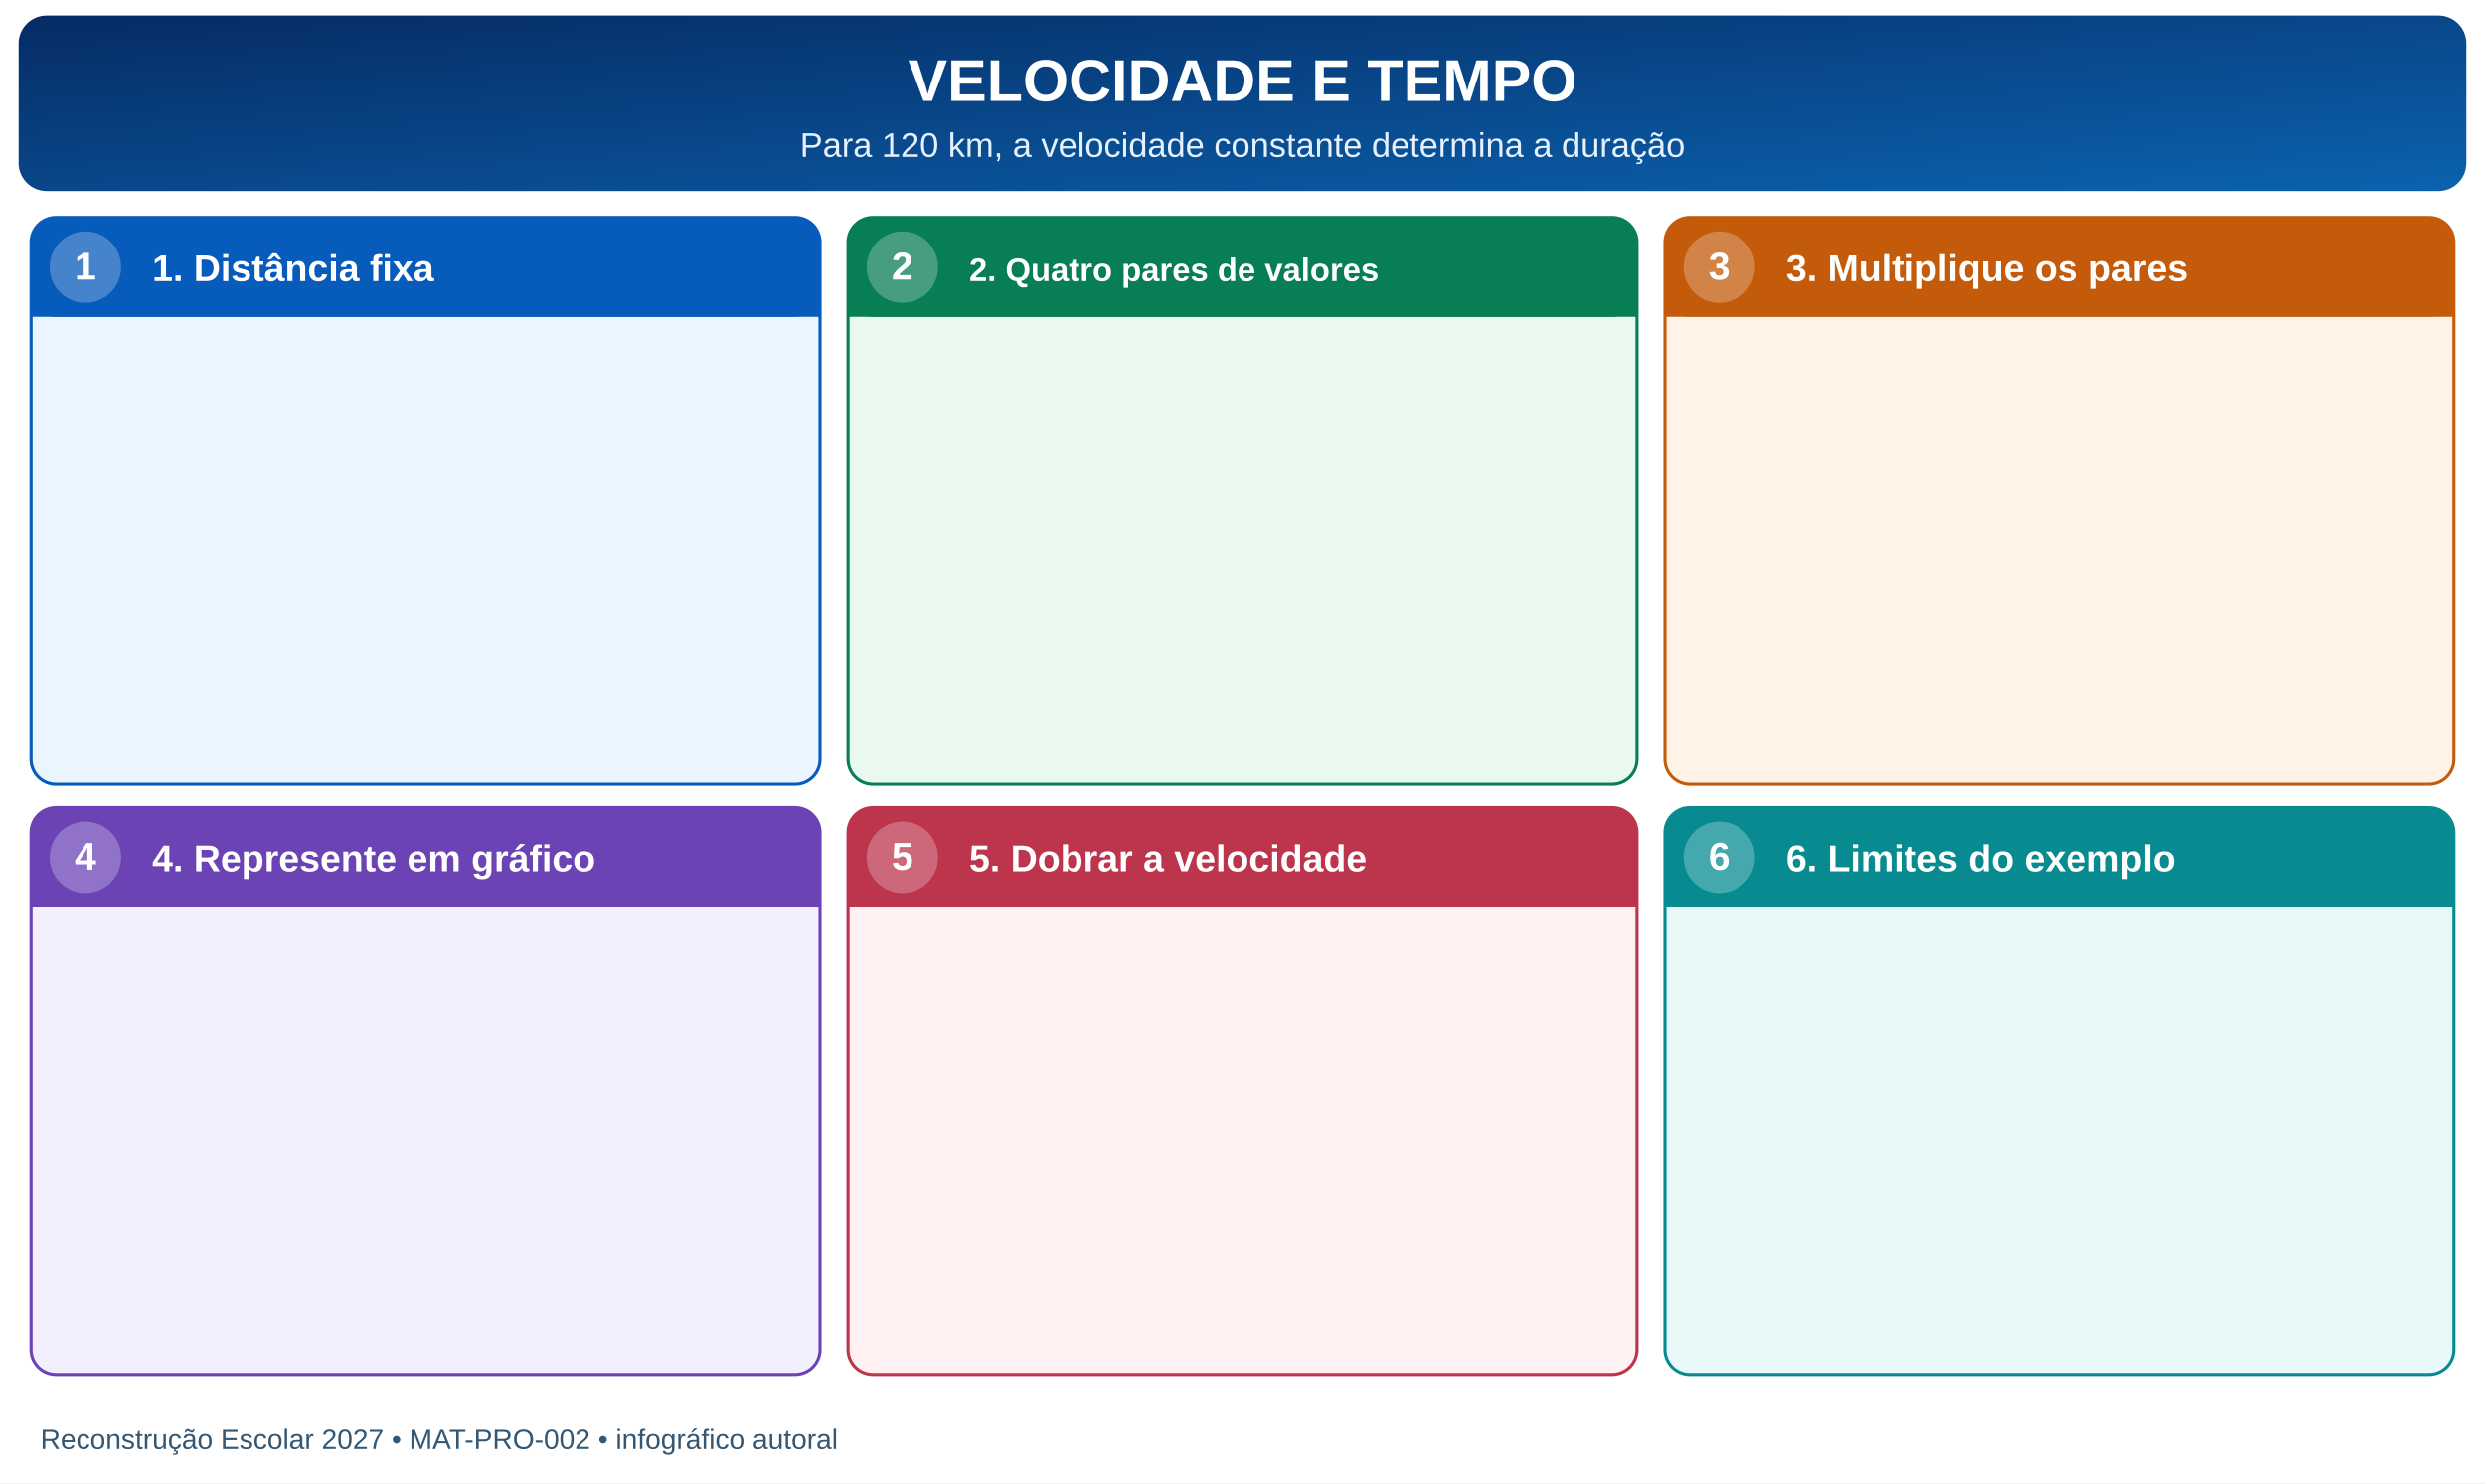
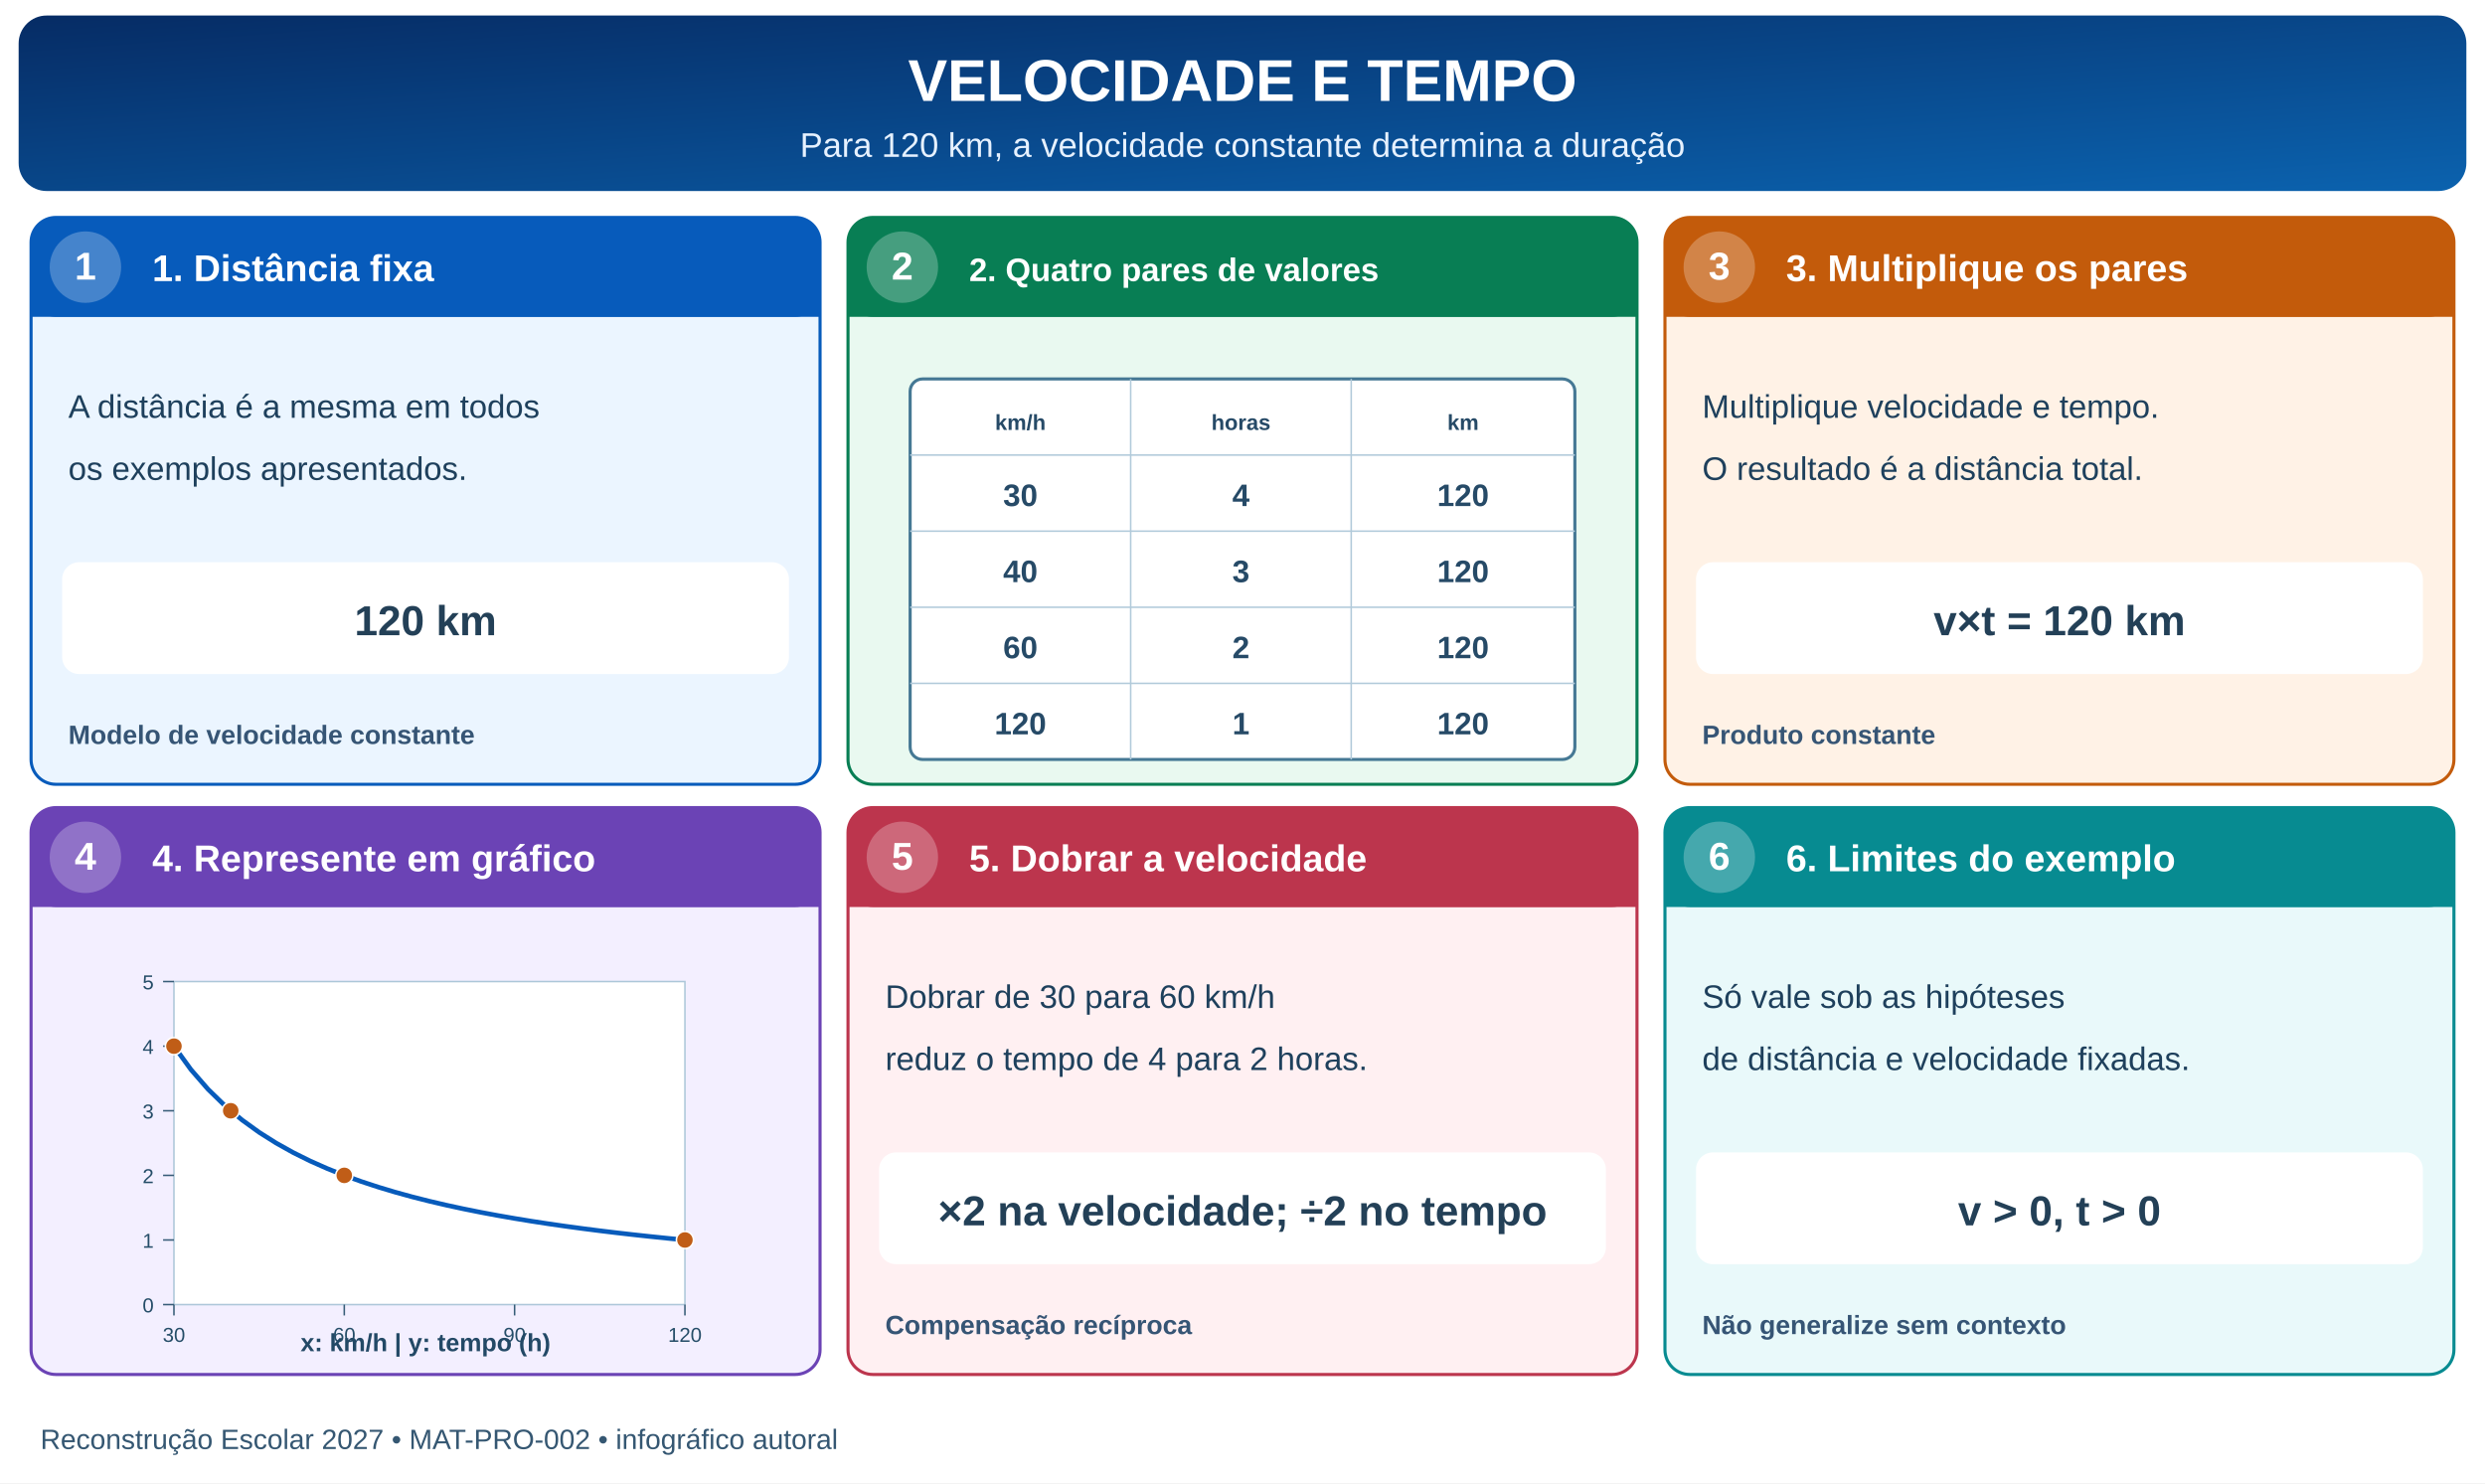
<svg xmlns="http://www.w3.org/2000/svg" viewBox="0 0 1600 955" role="img" aria-labelledby="title desc">
  <defs>
    <linearGradient id="hd" x1="0" y1="0" x2="1" y2="1">
      <stop offset="0" stop-color="#062c65" />
      <stop offset="1" stop-color="#0b62ae" />
    </linearGradient>
  </defs>
  <rect width="1600" height="955" fill="#fff" />
  <rect x="12" y="10" width="1576" height="113" rx="18" fill="url(#hd)" />
  <text x="800" y="65" text-anchor="middle" font-family="Arial,DejaVu Sans,sans-serif" font-size="38" font-weight="700" fill="#fff">VELOCIDADE E TEMPO</text>
  <text x="800" y="101" text-anchor="middle" font-family="Arial,DejaVu Sans,sans-serif" font-size="22" font-weight="400" fill="#e6f1ff">Para 120 km, a velocidade constante determina a duração</text>
  <rect x="20" y="140" width="508" height="365" rx="16" fill="#ebf5ff" stroke="#075bbb" stroke-width="2" />
  <rect x="20" y="140" width="508" height="64" rx="16" fill="#075bbb" />
  <rect x="20" y="186" width="508" height="18" fill="#075bbb" />
  <circle cx="55" cy="172" r="23" fill="#fff" opacity=".25" />
  <text x="55" y="180" text-anchor="middle" font-family="Arial,DejaVu Sans,sans-serif" font-size="25" font-weight="700" fill="#fff">1</text>
  <text x="98" y="181" text-anchor="start" font-family="Arial,DejaVu Sans,sans-serif" font-size="24" font-weight="700" fill="#fff">1. Distância fixa</text>
  <rect x="546" y="140" width="508" height="365" rx="16" fill="#e9f9f0" stroke="#087e54" stroke-width="2" />
  <rect x="546" y="140" width="508" height="64" rx="16" fill="#087e54" />
  <rect x="546" y="186" width="508" height="18" fill="#087e54" />
  <circle cx="581" cy="172" r="23" fill="#fff" opacity=".25" />
  <text x="581" y="180" text-anchor="middle" font-family="Arial,DejaVu Sans,sans-serif" font-size="25" font-weight="700" fill="#fff">2</text>
  <text x="624" y="181" text-anchor="start" font-family="Arial,DejaVu Sans,sans-serif" font-size="21" font-weight="700" fill="#fff">2. Quatro pares de valores</text>
  <rect x="1072" y="140" width="508" height="365" rx="16" fill="#fff2e6" stroke="#c35b0b" stroke-width="2" />
  <rect x="1072" y="140" width="508" height="64" rx="16" fill="#c35b0b" />
  <rect x="1072" y="186" width="508" height="18" fill="#c35b0b" />
  <circle cx="1107" cy="172" r="23" fill="#fff" opacity=".25" />
  <text x="1107" y="180" text-anchor="middle" font-family="Arial,DejaVu Sans,sans-serif" font-size="25" font-weight="700" fill="#fff">3</text>
  <text x="1150" y="181" text-anchor="start" font-family="Arial,DejaVu Sans,sans-serif" font-size="24" font-weight="700" fill="#fff">3. Multiplique os pares</text>
  <rect x="20" y="520" width="508" height="365" rx="16" fill="#f3efff" stroke="#6b43b5" stroke-width="2" />
  <rect x="20" y="520" width="508" height="64" rx="16" fill="#6b43b5" />
  <rect x="20" y="566" width="508" height="18" fill="#6b43b5" />
  <circle cx="55" cy="552" r="23" fill="#fff" opacity=".25" />
  <text x="55" y="560" text-anchor="middle" font-family="Arial,DejaVu Sans,sans-serif" font-size="25" font-weight="700" fill="#fff">4</text>
  <text x="98" y="561" text-anchor="start" font-family="Arial,DejaVu Sans,sans-serif" font-size="24" font-weight="700" fill="#fff">4. Represente em gráfico</text>
  <rect x="546" y="520" width="508" height="365" rx="16" fill="#fff0f2" stroke="#bc354d" stroke-width="2" />
  <rect x="546" y="520" width="508" height="64" rx="16" fill="#bc354d" />
  <rect x="546" y="566" width="508" height="18" fill="#bc354d" />
  <circle cx="581" cy="552" r="23" fill="#fff" opacity=".25" />
  <text x="581" y="560" text-anchor="middle" font-family="Arial,DejaVu Sans,sans-serif" font-size="25" font-weight="700" fill="#fff">5</text>
  <text x="624" y="561" text-anchor="start" font-family="Arial,DejaVu Sans,sans-serif" font-size="24" font-weight="700" fill="#fff">5. Dobrar a velocidade</text>
  <rect x="1072" y="520" width="508" height="365" rx="16" fill="#e9f9fa" stroke="#078b91" stroke-width="2" />
  <rect x="1072" y="520" width="508" height="64" rx="16" fill="#078b91" />
  <rect x="1072" y="566" width="508" height="18" fill="#078b91" />
  <circle cx="1107" cy="552" r="23" fill="#fff" opacity=".25" />
  <text x="1107" y="560" text-anchor="middle" font-family="Arial,DejaVu Sans,sans-serif" font-size="25" font-weight="700" fill="#fff">6</text>
  <text x="1150" y="561" text-anchor="start" font-family="Arial,DejaVu Sans,sans-serif" font-size="24" font-weight="700" fill="#fff">6. Limites do exemplo</text>
  <text x="26" y="933" text-anchor="start" font-family="Arial,DejaVu Sans,sans-serif" font-size="18" font-weight="400" fill="#355772">Reconstrução Escolar 2027 • MAT-PRO-002 • infográfico autoral</text>
+   <text x="44" y="269" font-family="Arial,DejaVu Sans,sans-serif" font-size="21" text-anchor="start" font-weight="400" fill="#1e405c">A distância é a mesma em todos</text>
+   <text x="44" y="309" font-family="Arial,DejaVu Sans,sans-serif" font-size="21" text-anchor="start" font-weight="400" fill="#1e405c">os exemplos apresentados.</text>
+   <rect x="40" y="362" width="468" height="72" rx="11" fill="#fff" />
+   <text x="274" y="409" font-family="Arial,DejaVu Sans,sans-serif" font-size="27" text-anchor="middle" font-weight="700" fill="#234057">120 km</text>
+   <text x="44" y="479" font-family="Arial,DejaVu Sans,sans-serif" font-size="17" text-anchor="start" font-weight="700" fill="#365575">Modelo de velocidade constante</text>
+   <rect x="586" y="244" width="428" height="245" rx="8" fill="#fff" stroke="#457894" stroke-width="2" />
+   <line x1="728" y1="244" x2="728" y2="489" stroke="#b1cada" />
+   <line x1="870" y1="244" x2="870" y2="489" stroke="#b1cada" />
+   <line x1="586" y1="293" x2="1014" y2="293" stroke="#b1cada" />
+   <line x1="586" y1="342" x2="1014" y2="342" stroke="#b1cada" />
+   <line x1="586" y1="391" x2="1014" y2="391" stroke="#b1cada" />
+   <line x1="586" y1="440" x2="1014" y2="440" stroke="#b1cada" />
+   <text x="657" y="276.83" font-family="Arial,DejaVu Sans,sans-serif" font-size="14" text-anchor="middle" font-weight="700" fill="#264a67">km/h</text>
+   <text x="799" y="276.83" font-family="Arial,DejaVu Sans,sans-serif" font-size="14" text-anchor="middle" font-weight="700" fill="#264a67">horas</text>
+   <text x="942" y="276.83" font-family="Arial,DejaVu Sans,sans-serif" font-size="14" text-anchor="middle" font-weight="700" fill="#264a67">km</text>
+   <text x="657" y="325.83" font-family="Arial,DejaVu Sans,sans-serif" font-size="20" text-anchor="middle" font-weight="600" fill="#264a67">30</text>
+   <text x="799" y="325.83" font-family="Arial,DejaVu Sans,sans-serif" font-size="20" text-anchor="middle" font-weight="600" fill="#264a67">4</text>
+   <text x="942" y="325.83" font-family="Arial,DejaVu Sans,sans-serif" font-size="20" text-anchor="middle" font-weight="600" fill="#264a67">120</text>
+   <text x="657" y="374.83" font-family="Arial,DejaVu Sans,sans-serif" font-size="20" text-anchor="middle" font-weight="600" fill="#264a67">40</text>
+   <text x="799" y="374.83" font-family="Arial,DejaVu Sans,sans-serif" font-size="20" text-anchor="middle" font-weight="600" fill="#264a67">3</text>
+   <text x="942" y="374.83" font-family="Arial,DejaVu Sans,sans-serif" font-size="20" text-anchor="middle" font-weight="600" fill="#264a67">120</text>
+   <text x="657" y="423.83" font-family="Arial,DejaVu Sans,sans-serif" font-size="20" text-anchor="middle" font-weight="600" fill="#264a67">60</text>
+   <text x="799" y="423.83" font-family="Arial,DejaVu Sans,sans-serif" font-size="20" text-anchor="middle" font-weight="600" fill="#264a67">2</text>
+   <text x="942" y="423.83" font-family="Arial,DejaVu Sans,sans-serif" font-size="20" text-anchor="middle" font-weight="600" fill="#264a67">120</text>
+   <text x="657" y="472.83" font-family="Arial,DejaVu Sans,sans-serif" font-size="20" text-anchor="middle" font-weight="600" fill="#264a67">120</text>
+   <text x="799" y="472.83" font-family="Arial,DejaVu Sans,sans-serif" font-size="20" text-anchor="middle" font-weight="600" fill="#264a67">1</text>
+   <text x="942" y="472.83" font-family="Arial,DejaVu Sans,sans-serif" font-size="20" text-anchor="middle" font-weight="600" fill="#264a67">120</text>
+   <text x="1096" y="269" font-family="Arial,DejaVu Sans,sans-serif" font-size="21" text-anchor="start" font-weight="400" fill="#1e405c">Multiplique velocidade e tempo.</text>
+   <text x="1096" y="309" font-family="Arial,DejaVu Sans,sans-serif" font-size="21" text-anchor="start" font-weight="400" fill="#1e405c">O resultado é a distância total.</text>
+   <rect x="1092" y="362" width="468" height="72" rx="11" fill="#fff" />
+   <text x="1326" y="409" font-family="Arial,DejaVu Sans,sans-serif" font-size="27" text-anchor="middle" font-weight="700" fill="#234057">v×t = 120 km</text>
+   <text x="1096" y="479" font-family="Arial,DejaVu Sans,sans-serif" font-size="17" text-anchor="start" font-weight="700" fill="#365575">Produto constante</text>
+   <rect x="112" y="632" width="329" height="208" fill="#fff" stroke="#adc7d9" />
+   <line x1="112" y1="840" x2="112" y2="847" stroke="#385d78" />
+   <text x="112" y="864" font-family="Arial,DejaVu Sans,sans-serif" font-size="13" text-anchor="middle" font-weight="500" fill="#254d68">30</text>
+   <line x1="221.667" y1="840" x2="221.667" y2="847" stroke="#385d78" />
+   <text x="221.667" y="864" font-family="Arial,DejaVu Sans,sans-serif" font-size="13" text-anchor="middle" font-weight="500" fill="#254d68">60</text>
+   <line x1="331.333" y1="840" x2="331.333" y2="847" stroke="#385d78" />
+   <text x="331.333" y="864" font-family="Arial,DejaVu Sans,sans-serif" font-size="13" text-anchor="middle" font-weight="500" fill="#254d68">90</text>
+   <line x1="441" y1="840" x2="441" y2="847" stroke="#385d78" />
+   <text x="441" y="864" font-family="Arial,DejaVu Sans,sans-serif" font-size="13" text-anchor="middle" font-weight="500" fill="#254d68">120</text>
+   <line x1="105" y1="840" x2="112" y2="840" stroke="#385d78" />
+   <text x="99" y="845" font-family="Arial,DejaVu Sans,sans-serif" font-size="13" text-anchor="end" font-weight="500" fill="#254d68">0</text>
+   <line x1="105" y1="798.4" x2="112" y2="798.4" stroke="#385d78" />
+   <text x="99" y="803.4" font-family="Arial,DejaVu Sans,sans-serif" font-size="13" text-anchor="end" font-weight="500" fill="#254d68">1</text>
+   <line x1="105" y1="756.8" x2="112" y2="756.8" stroke="#385d78" />
+   <text x="99" y="761.8" font-family="Arial,DejaVu Sans,sans-serif" font-size="13" text-anchor="end" font-weight="500" fill="#254d68">2</text>
+   <line x1="105" y1="715.2" x2="112" y2="715.2" stroke="#385d78" />
+   <text x="99" y="720.2" font-family="Arial,DejaVu Sans,sans-serif" font-size="13" text-anchor="end" font-weight="500" fill="#254d68">3</text>
+   <line x1="105" y1="673.6" x2="112" y2="673.6" stroke="#385d78" />
+   <text x="99" y="678.6" font-family="Arial,DejaVu Sans,sans-serif" font-size="13" text-anchor="end" font-weight="500" fill="#254d68">4</text>
+   <line x1="105" y1="632" x2="112" y2="632" stroke="#385d78" />
+   <text x="99" y="637" font-family="Arial,DejaVu Sans,sans-serif" font-size="13" text-anchor="end" font-weight="500" fill="#254d68">5</text>
+   <polyline points="112,673.6 122.967,688.727 133.933,701.333 144.9,712 155.867,721.143 166.833,729.067 177.8,736 188.767,742.118 199.733,747.556 210.7,752.421 221.667,756.8 232.633,760.762 243.6,764.364 254.567,767.652 265.533,770.667 276.5,773.44 287.467,776 298.433,778.37 309.4,780.571 320.367,782.621 331.333,784.533 342.3,786.323 353.267,788 364.233,789.576 375.2,791.059 386.167,792.457 397.133,793.778 408.1,795.027 419.067,796.211 430.033,797.333 441,798.4" fill="none" stroke="#075bbb" stroke-width="3" />
+   <circle cx="112" cy="673.6" r="5.5" fill="#c05d17" stroke="#fff" />
+   <circle cx="148.556" cy="715.2" r="5.5" fill="#c05d17" stroke="#fff" />
+   <circle cx="221.667" cy="756.8" r="5.5" fill="#c05d17" stroke="#fff" />
+   <circle cx="441" cy="798.4" r="5.5" fill="#c05d17" stroke="#fff" />
+   <text x="274" y="870" font-family="Arial,DejaVu Sans,sans-serif" font-size="16" text-anchor="middle" font-weight="700" fill="#234966">x: km/h | y: tempo (h)</text>
+   <text x="570" y="649" font-family="Arial,DejaVu Sans,sans-serif" font-size="21" text-anchor="start" font-weight="400" fill="#1e405c">Dobrar de 30 para 60 km/h</text>
+   <text x="570" y="689" font-family="Arial,DejaVu Sans,sans-serif" font-size="21" text-anchor="start" font-weight="400" fill="#1e405c">reduz o tempo de 4 para 2 horas.</text>
+   <rect x="566" y="742" width="468" height="72" rx="11" fill="#fff" />
+   <text x="800" y="789" font-family="Arial,DejaVu Sans,sans-serif" font-size="27" text-anchor="middle" font-weight="700" fill="#234057">×2 na velocidade; ÷2 no tempo</text>
+   <text x="570" y="859" font-family="Arial,DejaVu Sans,sans-serif" font-size="17" text-anchor="start" font-weight="700" fill="#365575">Compensação recíproca</text>
+   <text x="1096" y="649" font-family="Arial,DejaVu Sans,sans-serif" font-size="21" text-anchor="start" font-weight="400" fill="#1e405c">Só vale sob as hipóteses</text>
+   <text x="1096" y="689" font-family="Arial,DejaVu Sans,sans-serif" font-size="21" text-anchor="start" font-weight="400" fill="#1e405c">de distância e velocidade fixadas.</text>
+   <rect x="1092" y="742" width="468" height="72" rx="11" fill="#fff" />
+   <text x="1326" y="789" font-family="Arial,DejaVu Sans,sans-serif" font-size="27" text-anchor="middle" font-weight="700" fill="#234057">v &gt; 0, t &gt; 0</text>
+   <text x="1096" y="859" font-family="Arial,DejaVu Sans,sans-serif" font-size="17" text-anchor="start" font-weight="700" fill="#365575">Não generalize sem contexto</text>
</svg>
